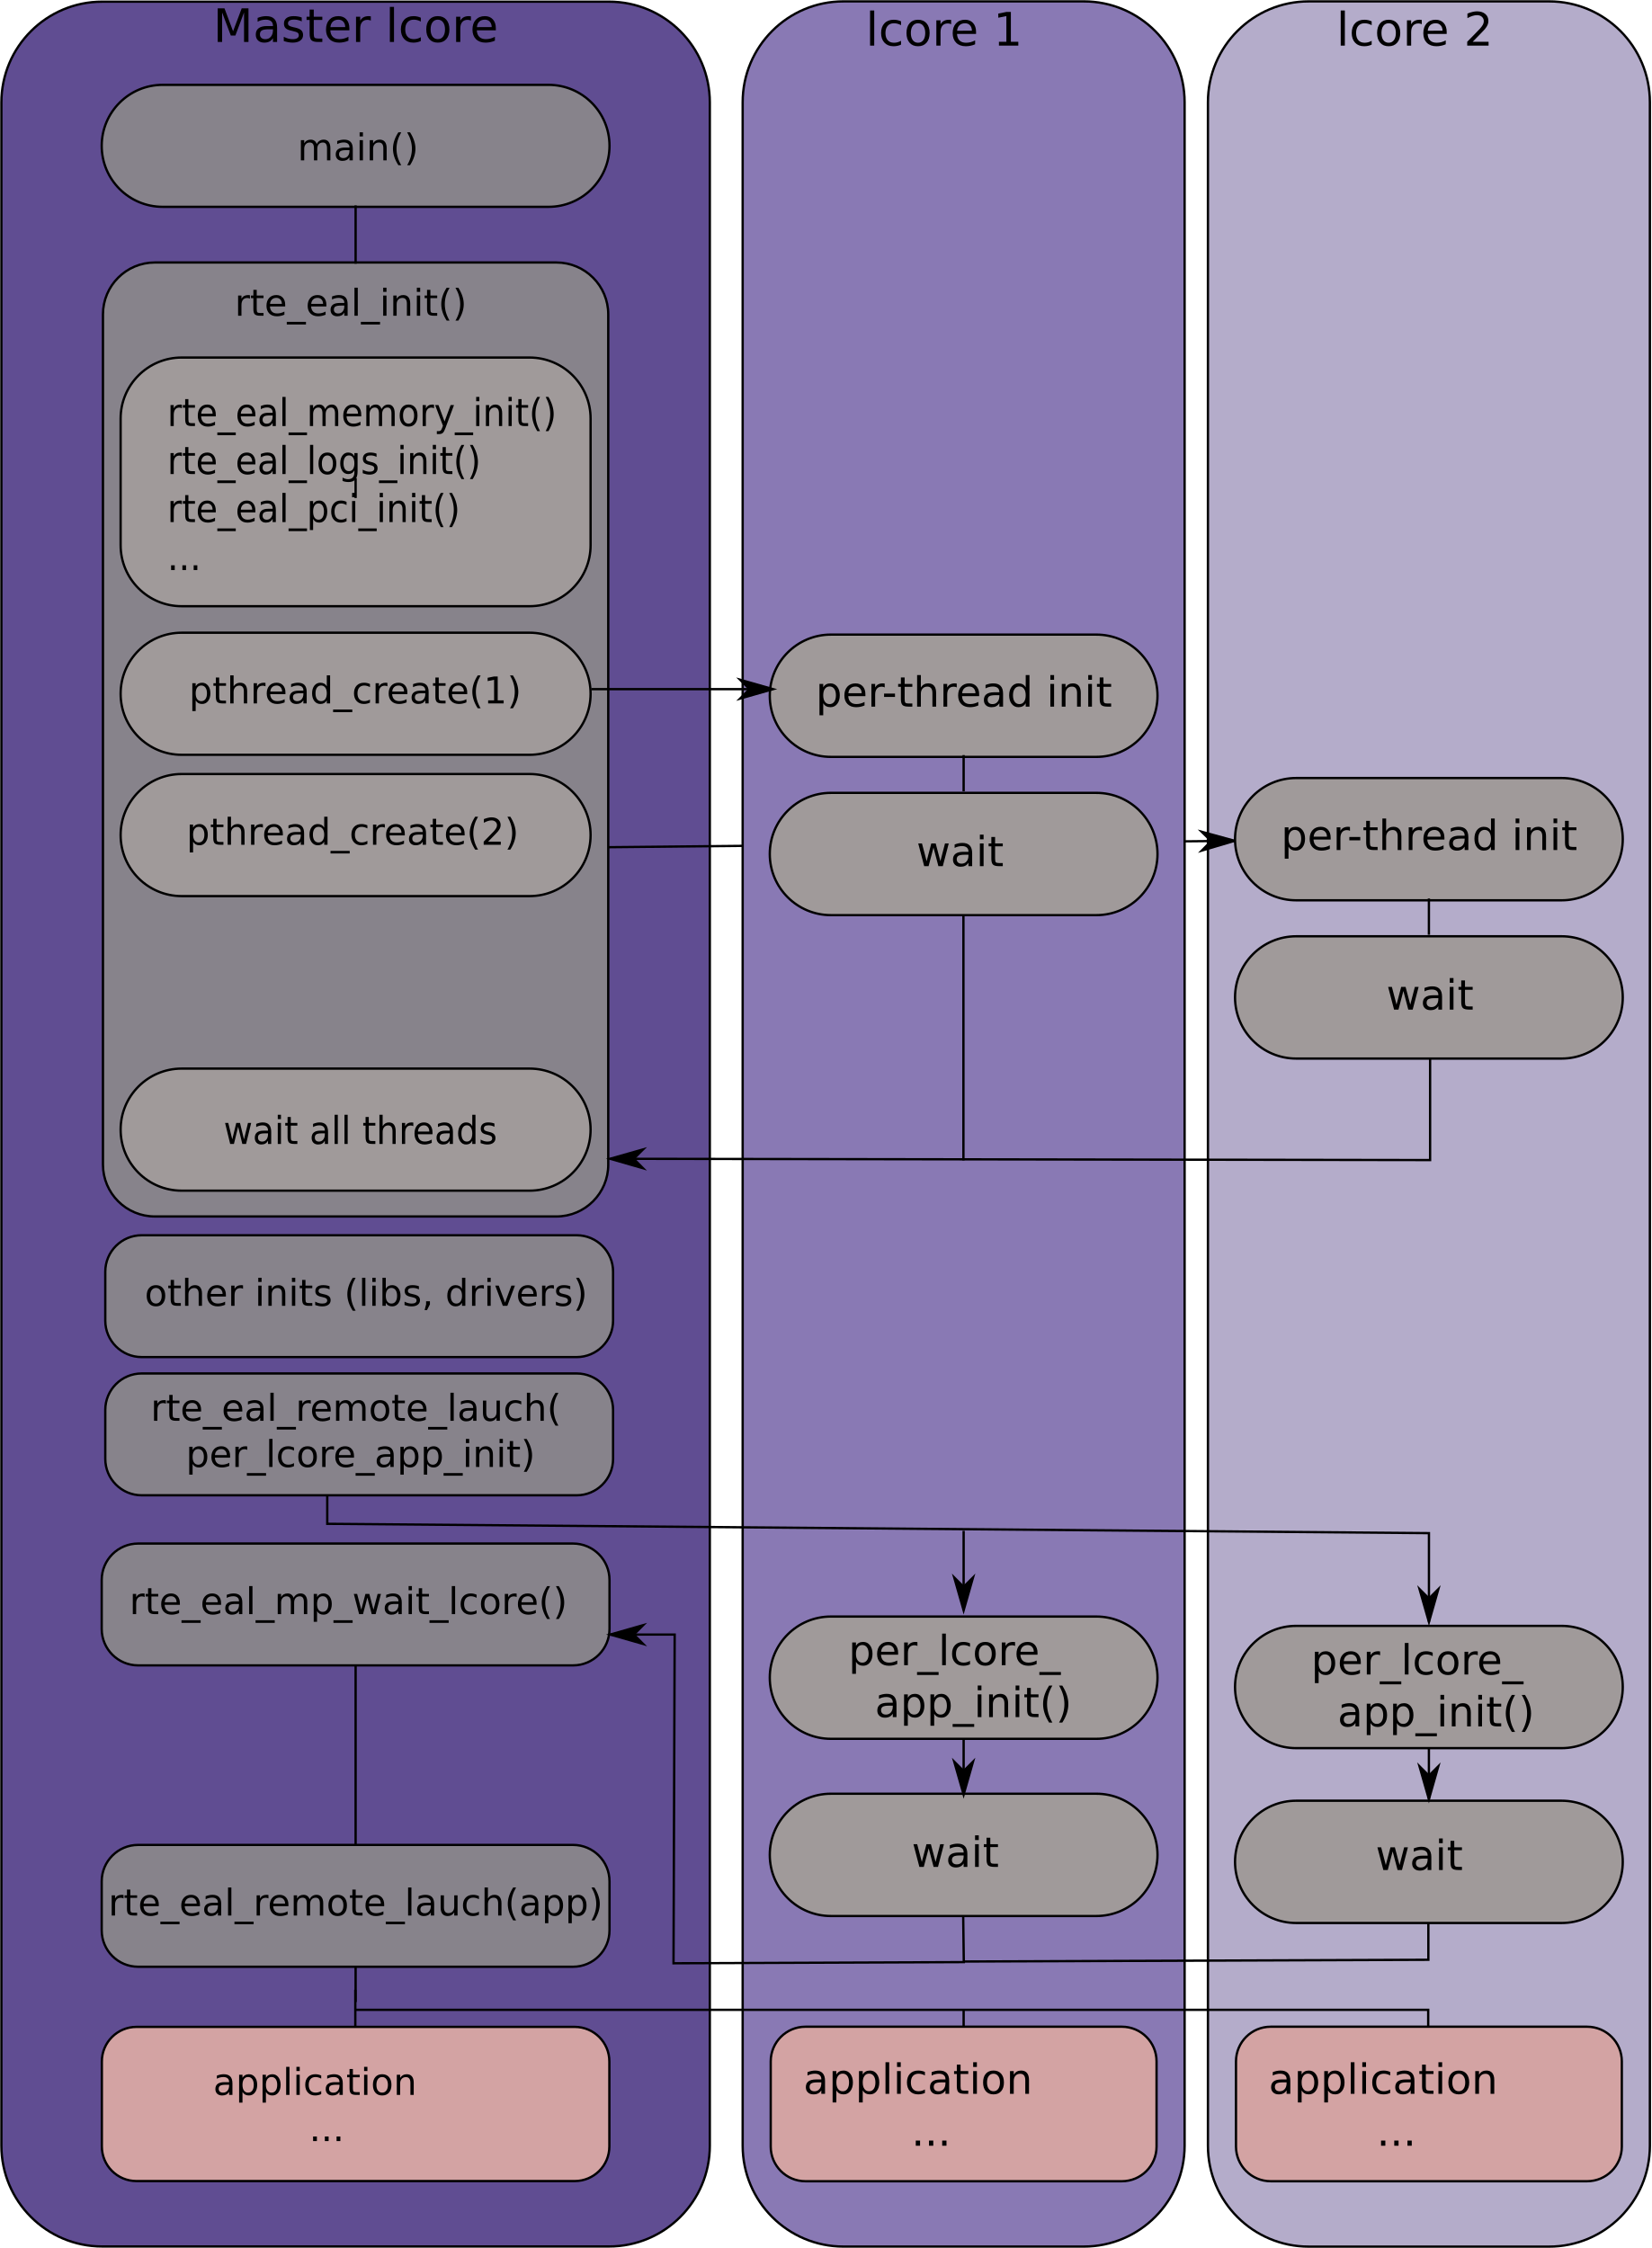
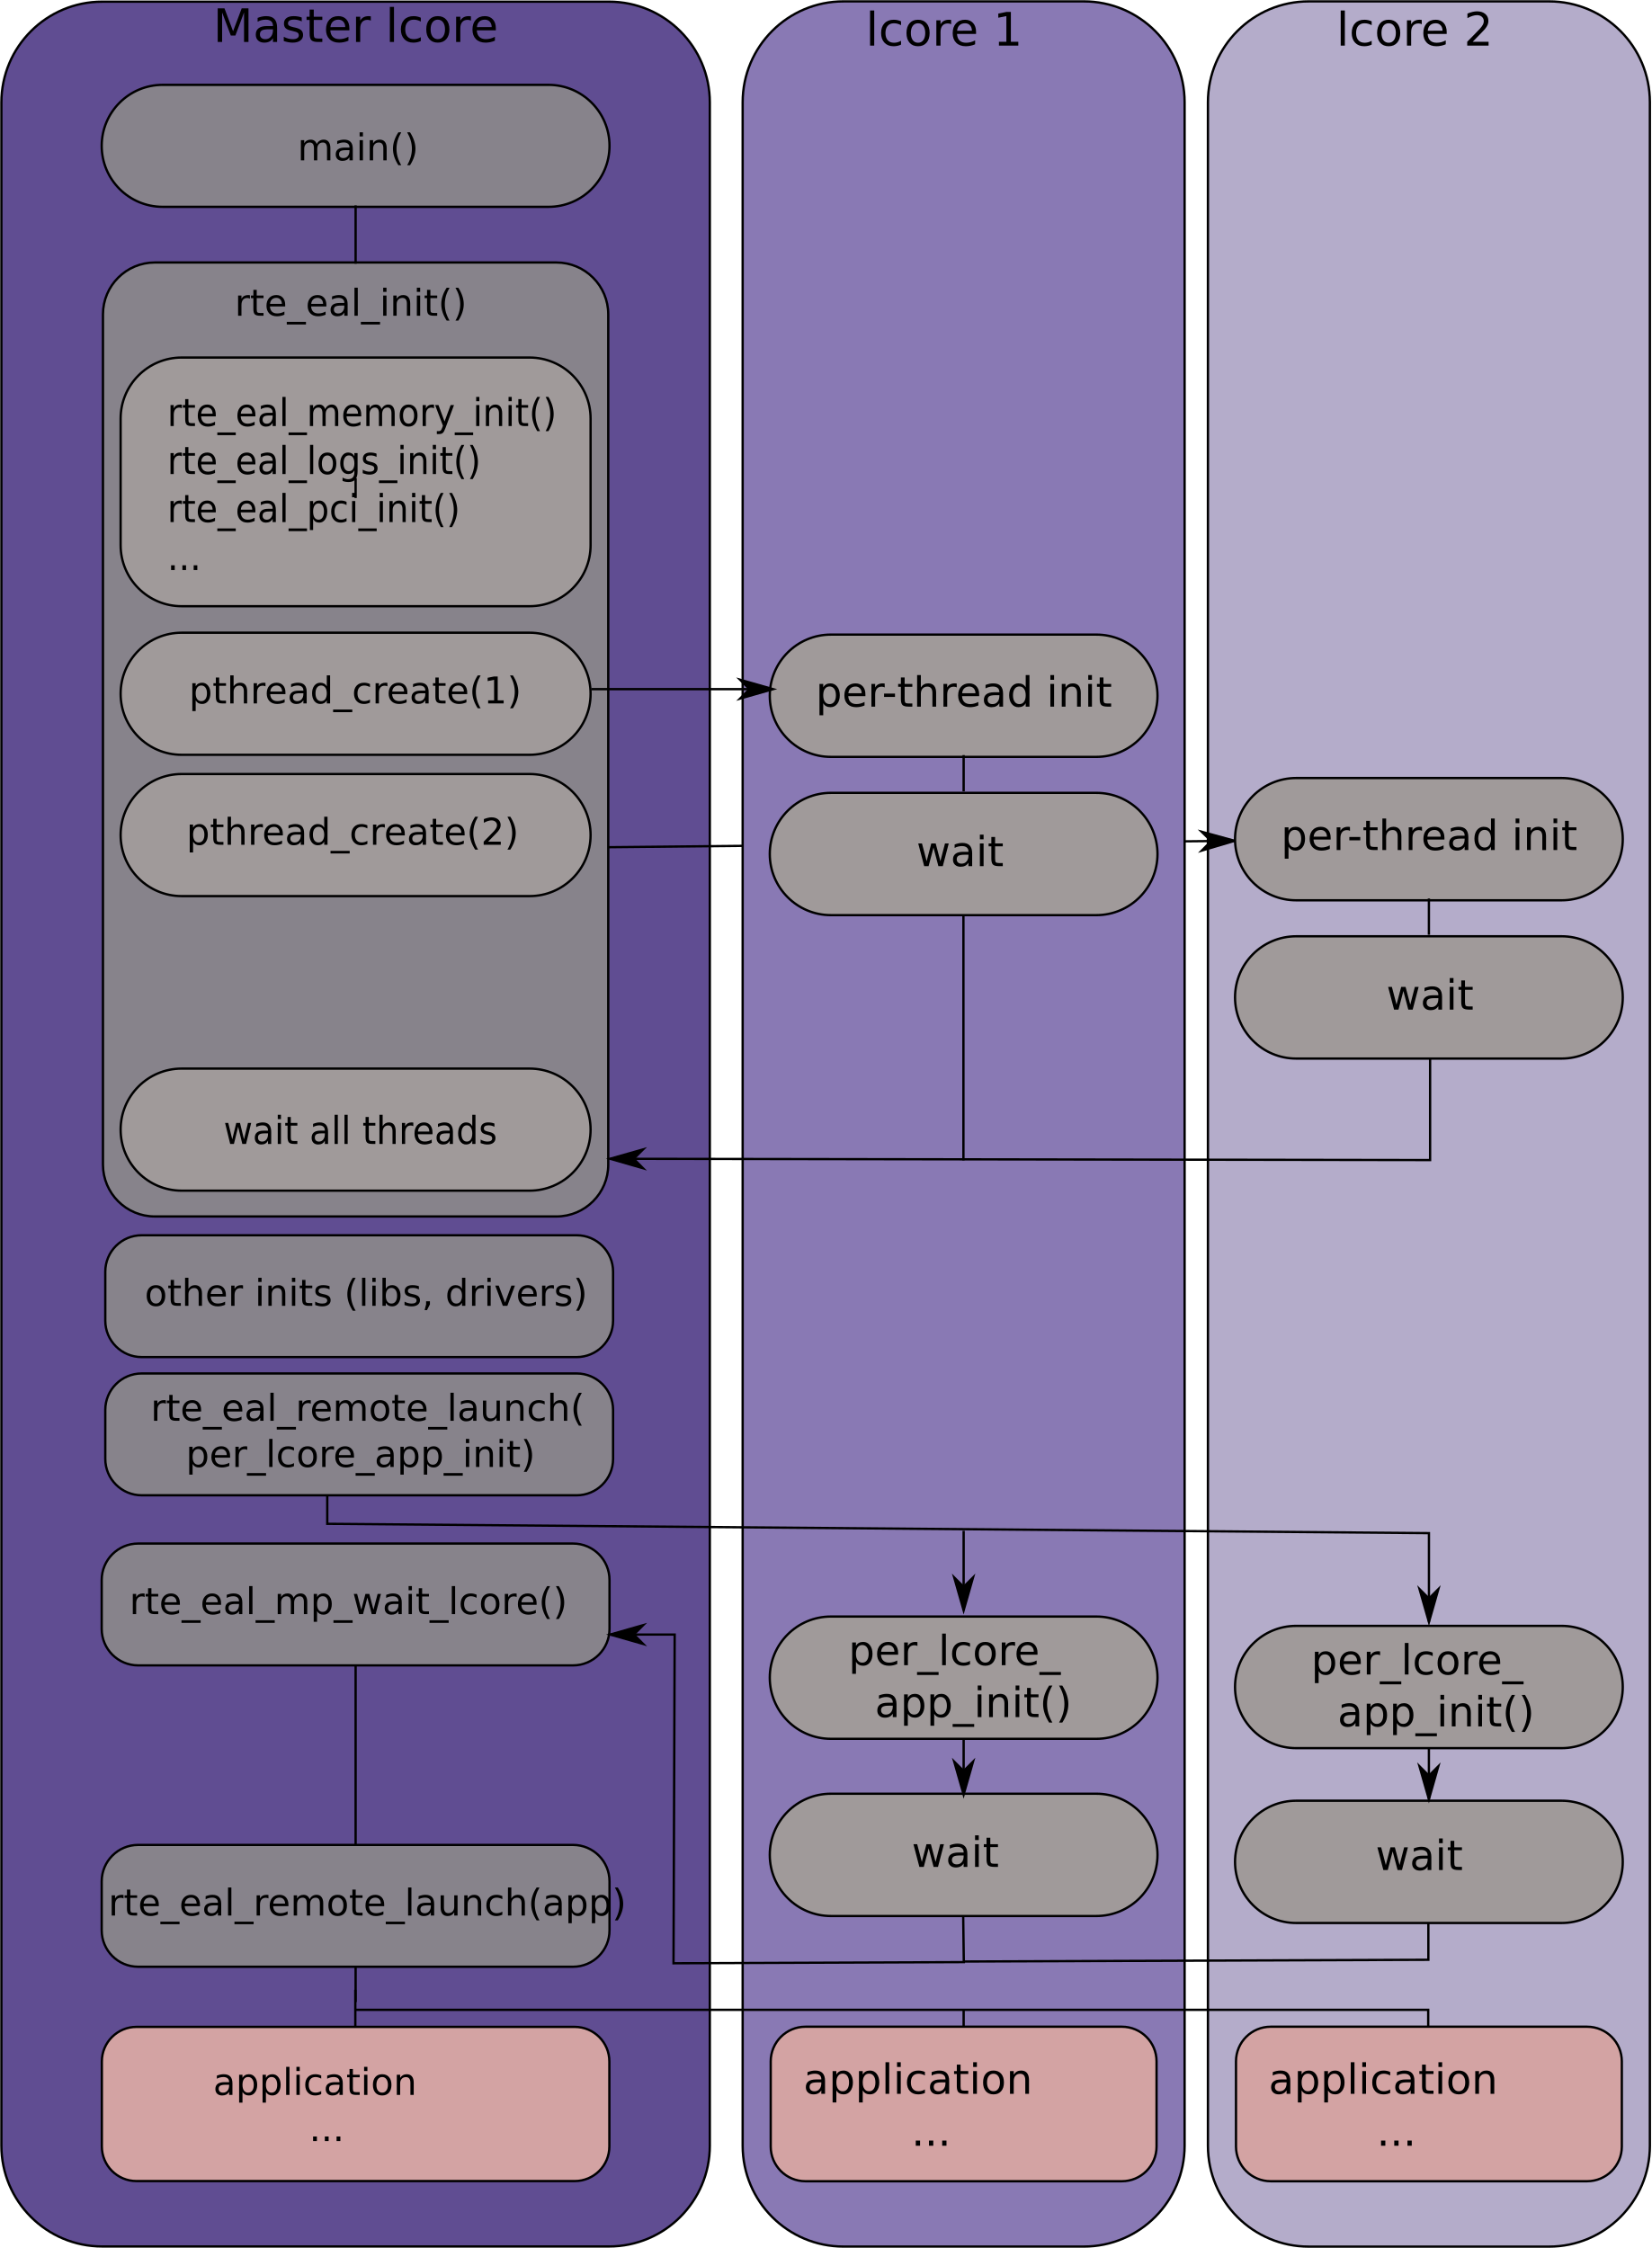
<svg xmlns="http://www.w3.org/2000/svg" width="715.4" height="974.034" id="svg2" version="1.1">
  <defs id="defs4">
    <marker orient="auto" refY="0" refX="0" id="Arrow1Lstart" style="overflow:visible">
      <path id="path3253" d="M 0,0 5,-5 -12.5,0 5,5 0,0 z" style="fill-rule:evenodd;stroke:#000000;stroke-width:1pt;marker-start:none" transform="matrix(0.8,0,0,0.8,10,0)" />
    </marker>
    <marker orient="auto" refY="0" refX="0" id="Arrow1Lend" style="overflow:visible">
      <path id="path3256" d="M 0,0 5,-5 -12.5,0 5,5 0,0 z" style="fill-rule:evenodd;stroke:#000000;stroke-width:1pt;marker-start:none" transform="matrix(-0.8,0,0,-0.8,-10,0)" />
    </marker>
  </defs>
  <g id="layer1" transform="translate(-22.36391,-28.45573)">
    <rect style="fill:#604d92;fill-opacity:1;stroke:#000000;stroke-width:1;stroke-miterlimit:4;stroke-opacity:1;stroke-dasharray:none;stroke-dashoffset:0" id="rect2383" width="306.929" height="972.644" x="22.964" y="29.183" ry="43.685" />
    <rect style="fill:#b4acca;fill-opacity:1;stroke:#000000;stroke-width:1;stroke-miterlimit:4;stroke-opacity:1;stroke-dasharray:none;stroke-dashoffset:0" id="rect2391" width="191.47" height="972.834" x="545.694" y="29.056" ry="43.694" />
    <path style="fill:none;stroke:#000000;stroke-width:1px;stroke-linecap:butt;stroke-linejoin:miter;stroke-opacity:1;marker-end:url(#Arrow1Lend)" d="m 277.143,395.628 280,-2.857" id="path4074" />
    <rect style="fill:#8979b4;fill-opacity:1;stroke:#000000;stroke-width:1;stroke-miterlimit:4;stroke-opacity:1;stroke-dasharray:none;stroke-dashoffset:0" id="rect2389" width="191.47" height="972.812" x="344.118" y="29.056" ry="43.693" />
    <text xml:space="preserve" style="font-size:20px;font-style:normal;font-weight:normal;fill:#000000;fill-opacity:1;stroke:none;font-family:Bitstream Vera Sans" x="114.718" y="46.648" id="text3163">
      <tspan id="tspan3165" x="114.718" y="46.648">Master lcore</tspan>
    </text>
    <text xml:space="preserve" style="font-size:20px;font-style:normal;font-weight:normal;fill:#000000;fill-opacity:1;stroke:none;font-family:Bitstream Vera Sans" x="397.431" y="48.214" id="text3167">
      <tspan id="tspan3169" x="397.431" y="48.214">lcore 1</tspan>
    </text>
    <text xml:space="preserve" style="font-size:20px;font-style:normal;font-weight:normal;fill:#000000;fill-opacity:1;stroke:none;font-family:Bitstream Vera Sans" x="601.323" y="48.214" id="text3171">
      <tspan id="tspan3173" x="601.323" y="48.214">lcore 2</tspan>
    </text>
    <rect style="fill:#87838b;fill-opacity:1;stroke:#000000;stroke-width:1;stroke-miterlimit:4;stroke-opacity:1;stroke-dasharray:none;stroke-dashoffset:0" id="rect3168" width="220" height="52.857" x="66.429" y="65.219" ry="26.429" />
    <text xml:space="preserve" style="font-size:16px;font-style:normal;font-weight:normal;fill:#000000;fill-opacity:1;stroke:none;font-family:Bitstream Vera Sans" x="151.263" y="97.927" id="text3170">
      <tspan id="tspan3172" x="151.263" y="97.927">main()</tspan>
    </text>
    <rect style="fill:#87838b;fill-opacity:1;stroke:#000000;stroke-width:1;stroke-miterlimit:4;stroke-opacity:1;stroke-dasharray:none;stroke-dashoffset:0" id="rect3174" width="218.915" height="413.351" x="66.971" y="142.19" ry="22.48" />
    <text xml:space="preserve" style="font-size:16px;font-style:normal;font-weight:normal;fill:#000000;fill-opacity:1;stroke:none;font-family:Bitstream Vera Sans" x="124.071" y="165.264" id="text3176">
      <tspan id="tspan3178" x="124.071" y="165.264">rte_eal_init()</tspan>
    </text>
    <rect style="fill:#a09a9a;fill-opacity:1;stroke:#000000;stroke-width:1;stroke-miterlimit:4;stroke-opacity:1;stroke-dasharray:none;stroke-dashoffset:0" id="rect3180" width="203.609" height="107.743" x="74.624" y="183.375" ry="26.447" />
    <text xml:space="preserve" style="font-size:16px;font-style:normal;font-weight:normal;fill:#000000;fill-opacity:1;stroke:none;font-family:Bitstream Vera Sans" x="98.616" y="204.898" id="text3182" transform="scale(0.9616846,1.039842)">
      <tspan id="tspan3184" x="98.616" y="204.898">rte_eal_memory_init()</tspan>
      <tspan x="98.616" y="224.898" id="tspan5208">rte_eal_logs_init()</tspan>
      <tspan x="98.616" y="244.898" id="tspan5212">rte_eal_pci_init()</tspan>
      <tspan x="98.616" y="264.898" id="tspan5210">...</tspan>
    </text>
    <rect style="fill:#a09a9a;fill-opacity:1;stroke:#000000;stroke-width:1;stroke-miterlimit:4;stroke-opacity:1;stroke-dasharray:none;stroke-dashoffset:0" id="rect3186" width="203.609" height="52.895" x="74.624" y="302.604" ry="26.447" />
    <text xml:space="preserve" style="font-size:16px;font-style:normal;font-weight:normal;fill:#000000;fill-opacity:1;stroke:none;font-family:Bitstream Vera Sans" x="104.234" y="333.243" id="text3188">
      <tspan id="tspan3190" x="104.234" y="333.243">pthread_create(1)</tspan>
    </text>
    <rect style="fill:#a09a9a;fill-opacity:1;stroke:#000000;stroke-width:1;stroke-miterlimit:4;stroke-opacity:1;stroke-dasharray:none;stroke-dashoffset:0" id="rect3192" width="203.609" height="52.895" x="74.624" y="363.834" ry="26.447" />
    <text xml:space="preserve" style="font-size:16px;font-style:normal;font-weight:normal;fill:#000000;fill-opacity:1;stroke:none;font-family:Bitstream Vera Sans" x="103.114" y="394.473" id="text3194">
      <tspan id="tspan3196" x="103.114" y="394.473">pthread_create(2)</tspan>
    </text>
    <rect style="fill:#a09a9a;fill-opacity:1;stroke:#000000;stroke-width:1;stroke-miterlimit:4;stroke-opacity:1;stroke-dasharray:none;stroke-dashoffset:0" id="rect3210" width="167.982" height="52.982" x="355.862" y="303.423" ry="26.491" />
    <text xml:space="preserve" style="font-size:16px;font-style:normal;font-weight:normal;fill:#000000;fill-opacity:1;stroke:none;font-family:Bitstream Vera Sans" x="420.802" y="265.991" id="text3212" transform="scale(0.9075576,1.101858)">
      <tspan id="tspan3214" x="420.802" y="265.991" />
    </text>
    <text xml:space="preserve" style="font-size:18px;font-style:normal;font-weight:normal;fill:#000000;fill-opacity:1;stroke:none;font-family:Bitstream Vera Sans" x="375.757" y="334.629" id="text3216">
      <tspan id="tspan3218" x="375.757" y="334.629">per-thread init</tspan>
    </text>
    <rect style="fill:#a09a9a;fill-opacity:1;stroke:#000000;stroke-width:1;stroke-miterlimit:4;stroke-opacity:1;stroke-dasharray:none;stroke-dashoffset:0" id="rect3220" width="167.982" height="52.982" x="355.862" y="371.994" ry="26.491" />
    <text xml:space="preserve" style="font-size:18px;font-style:normal;font-weight:normal;fill:#000000;fill-opacity:1;stroke:none;font-family:Bitstream Vera Sans" x="419.435" y="403.76" id="text3222">
      <tspan id="tspan3224" x="419.435" y="403.76">wait</tspan>
    </text>
    <text xml:space="preserve" style="font-size:18px;font-style:normal;font-weight:normal;fill:#000000;fill-opacity:1;stroke:none;font-family:Bitstream Vera Sans" x="377.873" y="555.201" id="text3240">
      <tspan id="tspan3242" x="377.873" y="555.201" />
    </text>
    <path style="fill:none;stroke:#000000;stroke-width:1px;stroke-linecap:butt;stroke-linejoin:miter;stroke-opacity:1;marker-end:url(#Arrow1Lend)" d="m 278.571,327.057 78.571,0" id="path3248" />
    <path style="fill:none;stroke:#000000;stroke-width:1px;stroke-linecap:butt;stroke-linejoin:miter;stroke-opacity:1" d="m 439.853,355.628 0,15.714" id="path4028" />
    <rect style="fill:#a09a9a;fill-opacity:1;stroke:#000000;stroke-width:1;stroke-miterlimit:4;stroke-opacity:1;stroke-dasharray:none;stroke-dashoffset:0" id="rect4036" width="167.982" height="52.982" x="557.437" y="365.566" ry="26.491" />
    <text xml:space="preserve" style="font-size:18px;font-style:normal;font-weight:normal;fill:#000000;fill-opacity:1;stroke:none;font-family:Bitstream Vera Sans" x="577.332" y="396.772" id="text4038">
      <tspan id="tspan4040" x="577.332" y="396.772">per-thread init</tspan>
    </text>
    <rect style="fill:#a09a9a;fill-opacity:1;stroke:#000000;stroke-width:1;stroke-miterlimit:4;stroke-opacity:1;stroke-dasharray:none;stroke-dashoffset:0" id="rect4042" width="167.982" height="52.982" x="557.437" y="434.137" ry="26.491" />
    <text xml:space="preserve" style="font-size:18px;font-style:normal;font-weight:normal;fill:#000000;fill-opacity:1;stroke:none;font-family:Bitstream Vera Sans" x="623.01" y="465.903" id="text4044">
      <tspan id="tspan4046" x="623.01" y="465.903">wait</tspan>
    </text>
    <text xml:space="preserve" style="font-size:18px;font-style:normal;font-weight:normal;fill:#000000;fill-opacity:1;stroke:none;font-family:Bitstream Vera Sans" x="579.448" y="617.344" id="text4062">
      <tspan id="tspan4064" x="579.448" y="617.344" />
    </text>
    <path style="fill:none;stroke:#000000;stroke-width:1px;stroke-linecap:butt;stroke-linejoin:miter;stroke-opacity:1" d="m 641.429,417.771 0,15.714" id="path4066" />
    <rect style="fill:#a09a9a;fill-opacity:1;stroke:#000000;stroke-width:1;stroke-miterlimit:4;stroke-opacity:1;stroke-dasharray:none;stroke-dashoffset:0" id="rect6679" width="203.609" height="52.895" x="74.624" y="491.463" ry="26.447" />
    <text xml:space="preserve" style="font-size:16px;font-style:normal;font-weight:normal;fill:#000000;fill-opacity:1;stroke:none;font-family:Bitstream Vera Sans" x="123.986" y="504.031" id="text6681" transform="scale(0.9616847,1.039842)">
      <tspan id="tspan6683" x="123.986" y="504.031">wait all threads</tspan>
    </text>
    <path style="fill:none;stroke:#000000;stroke-width:1px;stroke-linecap:butt;stroke-linejoin:miter;stroke-opacity:1;marker-end:url(#Arrow1Lend)" d="m 164.15,669.487 0,19.22 477.297,4.041 0,38.386" id="path7745" />
    <path style="fill:none;stroke:#000000;stroke-width:1px;stroke-linecap:butt;stroke-linejoin:miter;stroke-opacity:1;marker-end:url(#Arrow1Lend)" d="m 439.853,691.738 0,34.345" id="path7747" />
    <rect style="fill:#a09a9a;fill-opacity:1;stroke:#000000;stroke-width:1;stroke-miterlimit:4;stroke-opacity:1;stroke-dasharray:none;stroke-dashoffset:0" id="rect8791" width="167.982" height="52.982" x="355.862" y="728.886" ry="26.491" />
    <text xml:space="preserve" style="font-size:18px;font-style:normal;font-weight:normal;fill:#000000;fill-opacity:1;stroke:none;font-family:Bitstream Vera Sans" x="389.933" y="749.959" id="text8793">
      <tspan id="tspan8795" x="389.933" y="749.959">per_lcore_</tspan>
      <tspan x="389.933" y="772.459" id="tspan5168">  app_init()</tspan>
    </text>
    <rect style="fill:#a09a9a;fill-opacity:1;stroke:#000000;stroke-width:1;stroke-miterlimit:4;stroke-opacity:1;stroke-dasharray:none;stroke-dashoffset:0" id="rect8797" width="167.982" height="52.982" x="557.437" y="732.927" ry="26.491" />
    <text xml:space="preserve" style="font-size:18px;font-style:normal;font-weight:normal;fill:#000000;fill-opacity:1;stroke:none;font-family:Bitstream Vera Sans" x="590.389" y="753.999" id="text8799">
      <tspan x="590.389" y="753.999" id="tspan8833">per_lcore_</tspan>
      <tspan x="590.389" y="776.499" id="tspan5170">  app_init()</tspan>
    </text>
    <rect style="fill:#87838b;fill-opacity:1;stroke:#000000;stroke-width:1;stroke-miterlimit:4;stroke-opacity:1;stroke-dasharray:none;stroke-dashoffset:0" id="rect8803" width="220.001" height="52.788" x="66.428" y="697.259" ry="15.788" />
    <text xml:space="preserve" style="font-size:16px;font-style:normal;font-weight:normal;fill:#000000;fill-opacity:1;stroke:none;font-family:Bitstream Vera Sans" x="78.448" y="727.844" id="text8805">
      <tspan id="tspan8807" x="78.448" y="727.844">rte_eal_mp_wait_lcore()</tspan>
    </text>
    <rect style="fill:#d3a3a3;fill-opacity:1;stroke:#000000;stroke-width:1;stroke-miterlimit:4;stroke-opacity:1;stroke-dasharray:none;stroke-dashoffset:0" id="rect8815" width="219.876" height="66.806" x="66.491" y="906.684" ry="14.995" />
    <text xml:space="preserve" style="font-size:16px;font-style:normal;font-weight:normal;text-align:center;text-anchor:middle;fill:#000000;fill-opacity:1;stroke:none;font-family:Bitstream Vera Sans" x="176.636" y="936.165" id="text8817">
      <tspan id="tspan8819" x="176.636" y="936.165">application</tspan>
      <tspan x="176.636" y="956.165" id="tspan10929">...</tspan>
    </text>
    <rect style="fill:#a09a9a;fill-opacity:1;stroke:#000000;stroke-width:1;stroke-miterlimit:4;stroke-opacity:1;stroke-dasharray:none;stroke-dashoffset:0" id="rect8821" width="167.982" height="52.982" x="355.862" y="805.658" ry="26.491" />
    <text xml:space="preserve" style="font-size:18px;font-style:normal;font-weight:normal;fill:#000000;fill-opacity:1;stroke:none;font-family:Bitstream Vera Sans" x="417.351" y="837.364" id="text8823">
      <tspan id="tspan8825" x="417.351" y="837.364">wait</tspan>
    </text>
    <rect style="fill:#a09a9a;fill-opacity:1;stroke:#000000;stroke-width:1;stroke-miterlimit:4;stroke-opacity:1;stroke-dasharray:none;stroke-dashoffset:0" id="rect8827" width="167.982" height="52.982" x="557.437" y="808.688" ry="26.491" />
    <text xml:space="preserve" style="font-size:18px;font-style:normal;font-weight:normal;fill:#000000;fill-opacity:1;stroke:none;font-family:Bitstream Vera Sans" x="618.367" y="838.715" id="text8829">
      <tspan id="tspan8831" x="618.367" y="838.715">wait</tspan>
    </text>
    <path style="fill:none;stroke:#000000;stroke-width:1px;stroke-linecap:butt;stroke-linejoin:miter;stroke-opacity:1;marker-end:url(#Arrow1Lend)" d="m 439.853,781.641 0,24.244" id="path8837" />
    <path style="fill:none;stroke:#000000;stroke-width:1px;stroke-linecap:butt;stroke-linejoin:miter;stroke-opacity:1;marker-end:url(#Arrow1Lend)" d="m 641.429,785.934 0,21.971" id="path9360" />
    <path style="fill:none;stroke:#000000;stroke-width:1px;stroke-linecap:butt;stroke-linejoin:miter;stroke-opacity:1;marker-end:url(#Arrow1Lend)" d="m 439.669,858.918 0.253,19.698 -125.764,0.505 0.505,-142.432 -27.779,0" id="path10404" />
    <path style="fill:none;stroke:#000000;stroke-width:1px;stroke-linecap:butt;stroke-linejoin:miter;stroke-opacity:1" d="m 440.174,878.363 201.02,-0.758 0,-15.91" id="path10927" />
    <path style="fill:none;stroke:#000000;stroke-width:1px;stroke-linecap:butt;stroke-linejoin:miter;stroke-opacity:1" d="m 176.429,117.466 0,25.254" id="path10931" />
    <path style="fill:none;stroke:#000000;stroke-width:1px;stroke-linecap:butt;stroke-linejoin:miter;stroke-opacity:1" d="m 176.429,235.654 0,8.586" id="path10933" />
    <rect style="fill:#d3a3a3;fill-opacity:1;stroke:#000000;stroke-width:1;stroke-miterlimit:4;stroke-opacity:1;stroke-dasharray:none;stroke-dashoffset:0" id="rect10949" width="167.162" height="66.949" x="356.272" y="906.613" ry="15.027" />
    <rect style="fill:#d3a3a3;fill-opacity:1;stroke:#000000;stroke-width:1;stroke-miterlimit:4;stroke-opacity:1;stroke-dasharray:none;stroke-dashoffset:0" id="rect10957" width="167.162" height="66.949" x="557.848" y="906.613" ry="15.027" />
    <text xml:space="preserve" style="font-size:18px;font-style:normal;font-weight:normal;text-align:center;text-anchor:middle;fill:#000000;fill-opacity:1;stroke:none;font-family:Bitstream Vera Sans" x="641.661" y="935.675" id="text10965">
      <tspan id="tspan10967" x="641.661" y="935.675">application</tspan>
      <tspan x="641.661" y="958.175" id="tspan10969">...</tspan>
    </text>
    <text xml:space="preserve" style="font-size:18px;font-style:normal;font-weight:normal;text-align:center;text-anchor:middle;fill:#000000;fill-opacity:1;stroke:none;font-family:Bitstream Vera Sans" x="440.086" y="935.675" id="text10971">
      <tspan id="tspan10973" x="440.086" y="935.675">application</tspan>
      <tspan x="440.086" y="958.175" id="tspan10975">...</tspan>
    </text>
    <path style="fill:none;stroke:#000000;stroke-width:1px;stroke-linecap:butt;stroke-linejoin:miter;stroke-opacity:1" d="m 176.429,750.131 0,145.796" id="path11526" />
    <rect style="fill:#87838b;fill-opacity:1;stroke:#000000;stroke-width:1;stroke-miterlimit:4;stroke-opacity:1;stroke-dasharray:none;stroke-dashoffset:0" id="rect11518" width="220.001" height="52.788" x="66.428" y="827.839" ry="15.788" />
    <text xml:space="preserve" style="font-size:16px;font-style:normal;font-weight:normal;fill:#000000;fill-opacity:1;stroke:none;font-family:Bitstream Vera Sans" x="69.303" y="858.424" id="text11520">
-       <tspan id="tspan11522" x="69.303" y="858.424">rte_eal_remote_lauch(app)</tspan>
+       <tspan id="tspan11522" x="69.303" y="858.424">rte_eal_remote_launch(app)</tspan>
    </text>
    <path style="fill:none;stroke:#000000;stroke-width:1px;stroke-linecap:butt;stroke-linejoin:miter;stroke-opacity:1" d="m 176.302,890.612 0,15.671" id="path11530" />
    <path style="fill:none;stroke:#000000;stroke-width:1px;stroke-linecap:butt;stroke-linejoin:miter;stroke-opacity:1" d="m 176.582,899.288 464.541,0 0,6.996" id="path11532" />
    <path style="fill:none;stroke:#000000;stroke-width:1px;stroke-linecap:butt;stroke-linejoin:miter;stroke-opacity:1" d="m 439.853,899.288 0,7.556" id="path11534" />
    <rect style="fill:#87838b;fill-opacity:1;stroke:#000000;stroke-width:1;stroke-miterlimit:4;stroke-opacity:1;stroke-dasharray:none;stroke-dashoffset:0" id="rect11518-9" width="220.001" height="52.788" x="67.976" y="623.562" ry="15.788" />
    <text xml:space="preserve" style="font-size:16px;font-style:normal;font-weight:normal;fill:#000000;fill-opacity:1;stroke:none;font-family:Bitstream Vera Sans" x="87.642" y="644.073" id="text11520-3">
-       <tspan id="tspan11522-1" x="87.642" y="644.073">rte_eal_remote_lauch(</tspan>
+       <tspan id="tspan11522-1" x="87.642" y="644.073">rte_eal_remote_launch(</tspan>
      <tspan x="87.642" y="664.073" id="tspan5214">   per_lcore_app_init)</tspan>
    </text>
    <rect style="fill:#87838b;fill-opacity:1;stroke:#000000;stroke-width:1;stroke-miterlimit:4;stroke-opacity:1;stroke-dasharray:none;stroke-dashoffset:0" id="rect8803-9-8" width="220.001" height="52.788" x="67.976" y="563.677" ry="15.788" />
    <text xml:space="preserve" style="font-size:16px;font-style:normal;font-weight:normal;fill:#000000;fill-opacity:1;stroke:none;font-family:Bitstream Vera Sans" x="85.033" y="594.262" id="text8805-4-4">
      <tspan id="tspan8807-7-5" x="85.033" y="594.262">other inits (libs, drivers)</tspan>
    </text>
    <path style="fill:none;stroke:#000000;stroke-width:1px;stroke-linecap:butt;stroke-linejoin:miter;stroke-opacity:1;marker-end:url(#Arrow1Lend)" d="m 641.947,486.884 0,44.214 -355.114,-0.56" id="path6065" />
    <path style="fill:none;stroke:#000000;stroke-width:1px;stroke-linecap:butt;stroke-linejoin:miter;stroke-opacity:1" d="m 439.764,424.9 0,106.338" id="path6253" />
  </g>
</svg>
